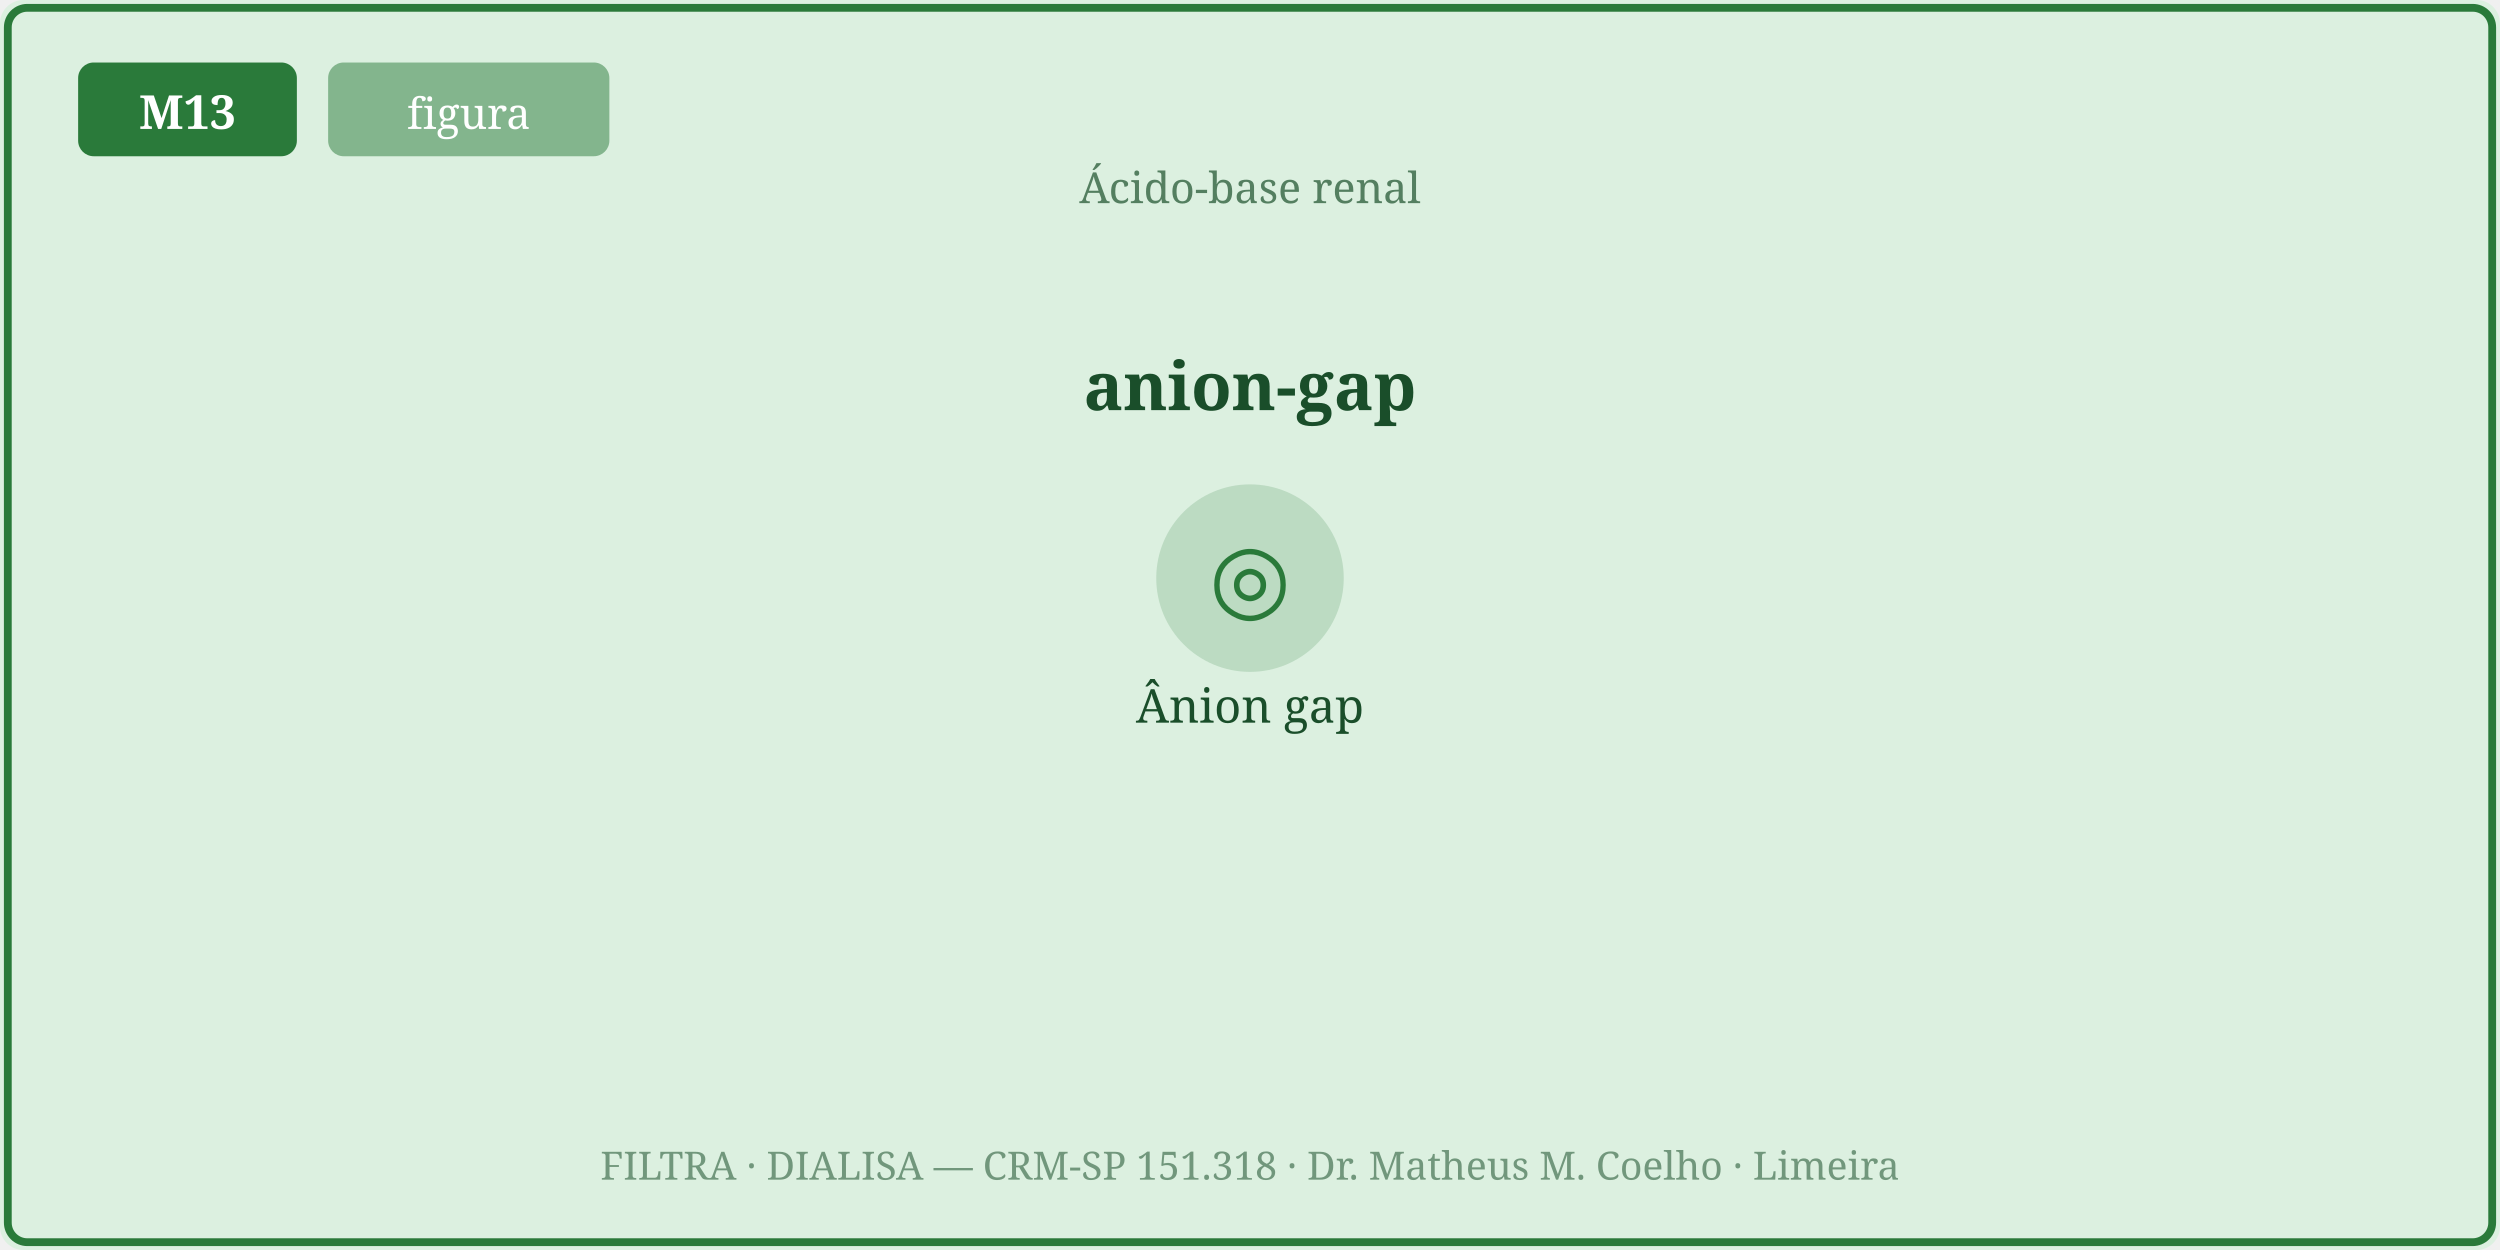
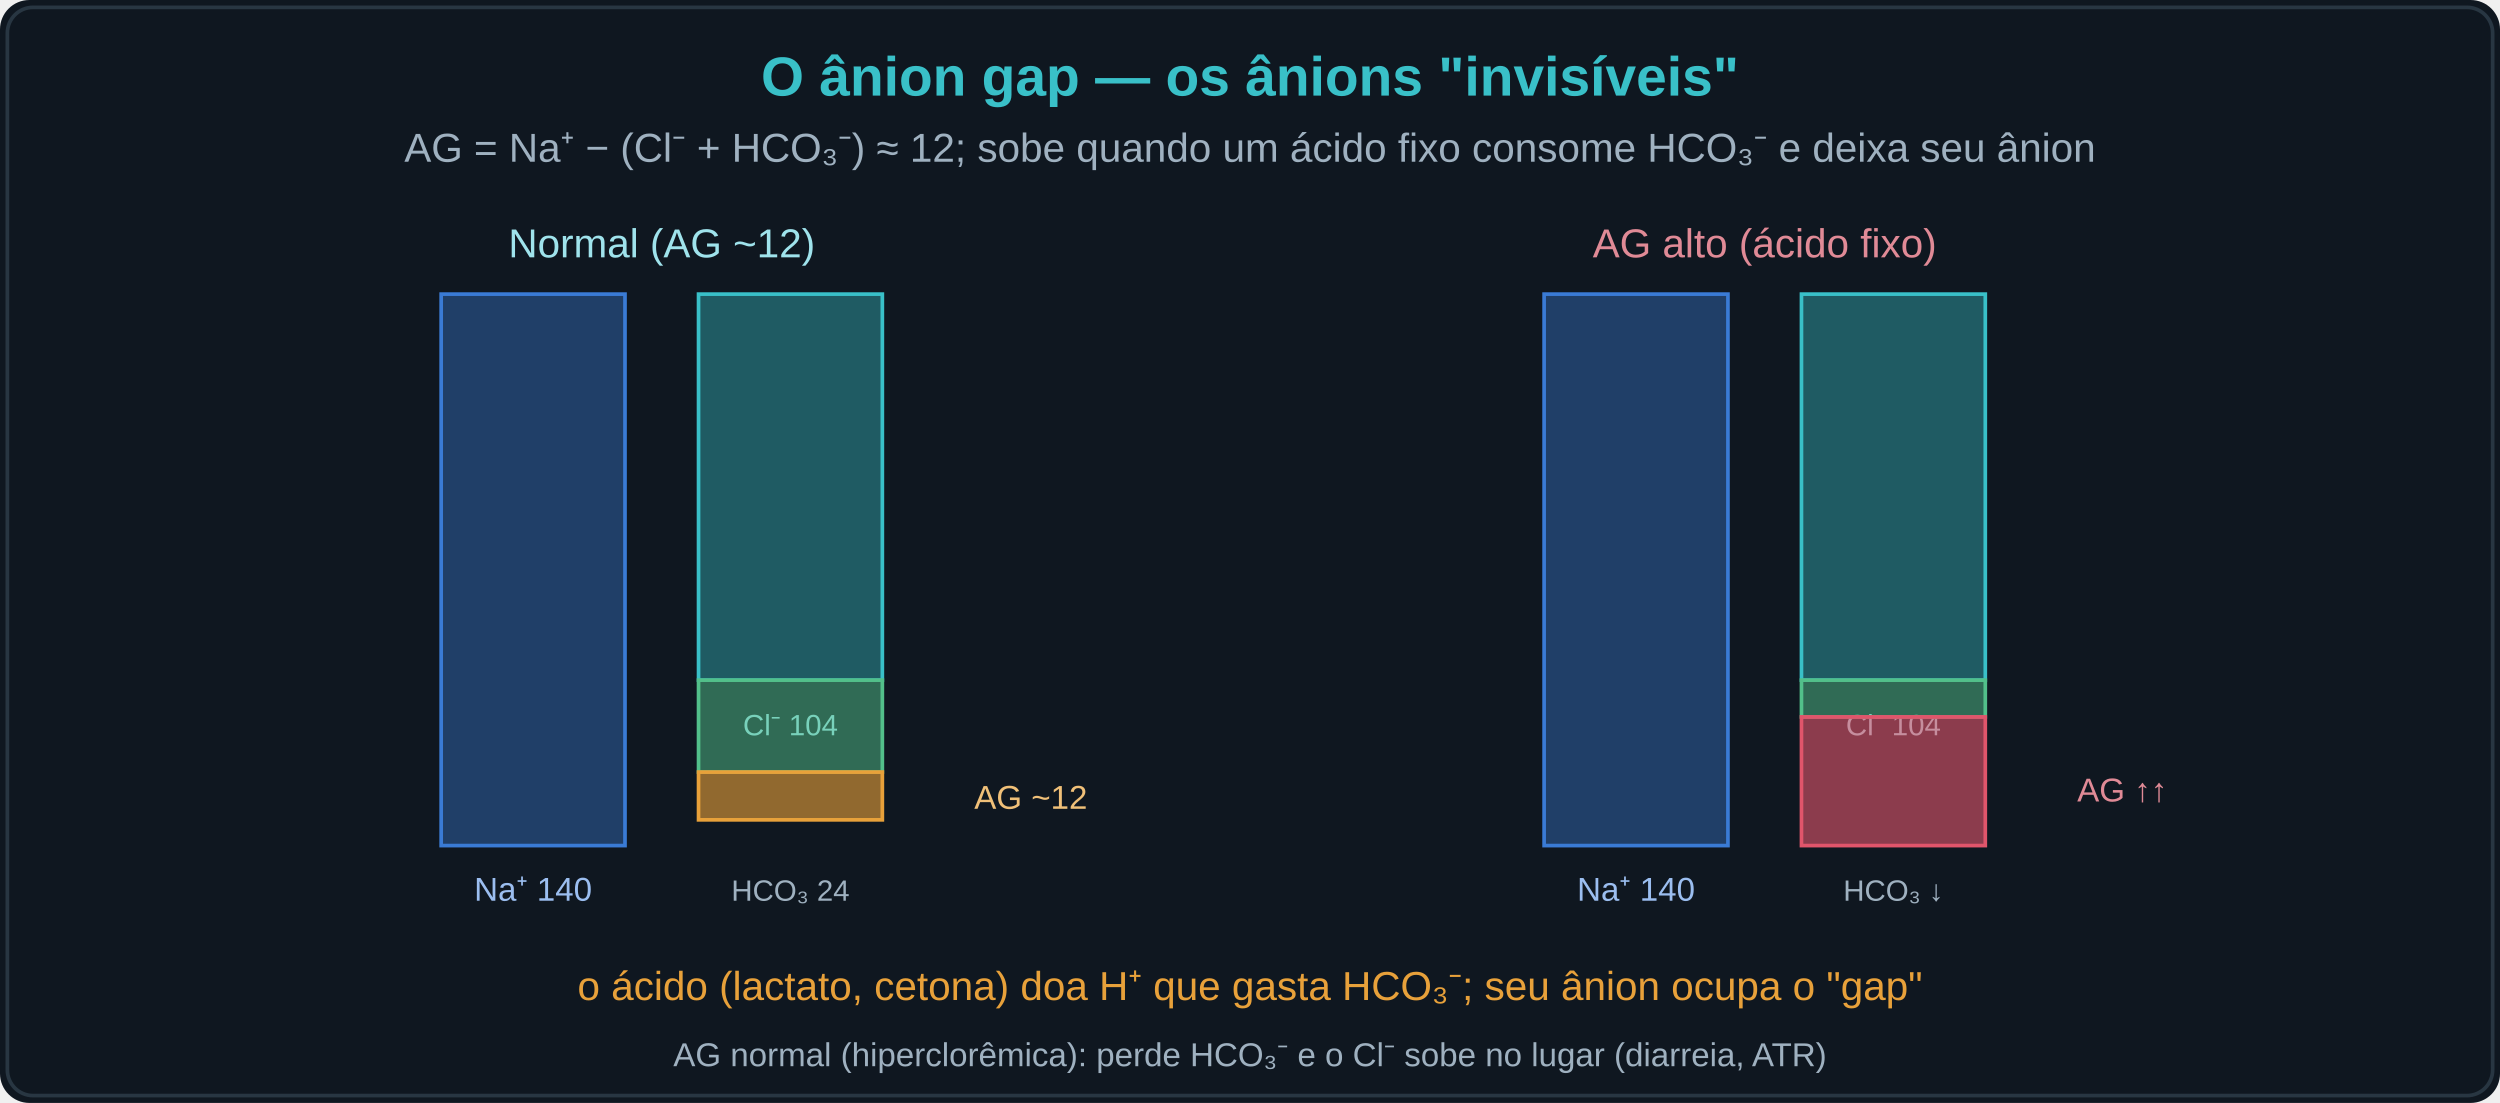
- <svg xmlns="http://www.w3.org/2000/svg" viewBox="0 0 640 320" font-family="Georgia,serif">
-   <rect width="640" height="320" fill="#dcf0e0" rx="6" />
-   <rect x="2" y="2" width="636" height="316" rx="5" fill="none" stroke="#2a7a3a" stroke-width="2" />
-   <rect x="20" y="16" width="56" height="24" rx="4" fill="#2a7a3a" />
-   <text x="48" y="33" text-anchor="middle" font-size="12" font-weight="bold" fill="white">M13</text>
-   <rect x="84" y="16" width="72" height="24" rx="4" fill="#2a7a3a" opacity="0.5" />
-   <text x="120" y="33" text-anchor="middle" font-size="11" fill="white">figura</text>
-   <text x="320" y="52" text-anchor="middle" font-size="11" fill="#1a4e2a" opacity="0.7">Ácido-base renal</text>
-   <text x="320" y="105" text-anchor="middle" font-size="17" font-weight="bold" fill="#1a4e2a">anion-gap</text>
-   <circle cx="320" cy="148" r="24" fill="#2a7a3a" opacity="0.18" />
-   <text x="320" y="156" text-anchor="middle" font-size="24" fill="#2a7a3a">◎</text>
-   <text x="320" y="185" text-anchor="middle" font-size="12" fill="#1a4e2a">Ânion gap</text>
-   <text x="320" y="302" text-anchor="middle" font-size="10" fill="#1a4e2a" opacity="0.55">FILTRA · DIALISA — CRM-SP 151.318 · Dr. Matheus M. Coelho · Limeira</text>
+ <svg xmlns="http://www.w3.org/2000/svg" viewBox="0 0 680 300" font-family="system-ui,Arial,sans-serif">
+   <rect width="680" height="300" rx="8" fill="#0f1720" />
+   <rect x="2" y="2" width="676" height="296" rx="7" fill="none" stroke="#283642" />
+   <text x="340" y="26" text-anchor="middle" font-size="15" font-weight="bold" fill="#39c0c8">O ânion gap — os ânions "invisíveis"</text>
+   <text x="340" y="44" text-anchor="middle" font-size="11" fill="#9fb1c0">AG = Na⁺ − (Cl⁻ + HCO₃⁻) ≈ 12; sobe quando um ácido fixo consome HCO₃⁻ e deixa seu ânion</text>
+   <text x="180" y="70" text-anchor="middle" font-size="11" fill="#9fe3ec">Normal (AG ~12)</text>
+   <rect x="120" y="80" width="50" height="150" fill="#3a7bd5" fill-opacity="0.4" stroke="#3a7bd5" />
+   <text x="145" y="245" text-anchor="middle" font-size="9" fill="#9bbef0">Na⁺ 140</text>
+   <rect x="190" y="80" width="50" height="105" fill="#39c0c8" fill-opacity="0.4" stroke="#39c0c8" />
+   <text x="215" y="200" text-anchor="middle" font-size="8" fill="#9fe3ec">Cl⁻ 104</text>
+   <rect x="190" y="185" width="50" height="25" fill="#52c08a" fill-opacity="0.5" stroke="#52c08a" />
+   <text x="215" y="245" text-anchor="middle" font-size="8" fill="#9fb1c0">HCO₃ 24</text>
+   <rect x="190" y="210" width="50" height="13" fill="#e8a13a" fill-opacity="0.6" stroke="#e8a13a" />
+   <text x="265" y="220" font-size="9" fill="#f0c078">AG ~12</text>
+   <text x="480" y="70" text-anchor="middle" font-size="11" fill="#e08a96">AG alto (ácido fixo)</text>
+   <rect x="420" y="80" width="50" height="150" fill="#3a7bd5" fill-opacity="0.4" stroke="#3a7bd5" />
+   <text x="445" y="245" text-anchor="middle" font-size="9" fill="#9bbef0">Na⁺ 140</text>
+   <rect x="490" y="80" width="50" height="105" fill="#39c0c8" fill-opacity="0.4" stroke="#39c0c8" />
+   <text x="515" y="200" text-anchor="middle" font-size="8" fill="#9fe3ec">Cl⁻ 104</text>
+   <rect x="490" y="185" width="50" height="10" fill="#52c08a" fill-opacity="0.5" stroke="#52c08a" />
+   <text x="515" y="245" text-anchor="middle" font-size="8" fill="#9fb1c0">HCO₃ ↓</text>
+   <rect x="490" y="195" width="50" height="35" fill="#e0556b" fill-opacity="0.6" stroke="#e0556b" />
+   <text x="565" y="218" font-size="9" fill="#e08a96">AG ↑↑</text>
+   <text x="340" y="272" text-anchor="middle" font-size="11" fill="#e8a13a">o ácido (lactato, cetona) doa H⁺ que gasta HCO₃⁻; seu ânion ocupa o "gap"</text>
+   <text x="340" y="290" text-anchor="middle" font-size="9" fill="#9fb1c0">AG normal (hiperclorêmica): perde HCO₃⁻ e o Cl⁻ sobe no lugar (diarreia, ATR)</text>
</svg>
